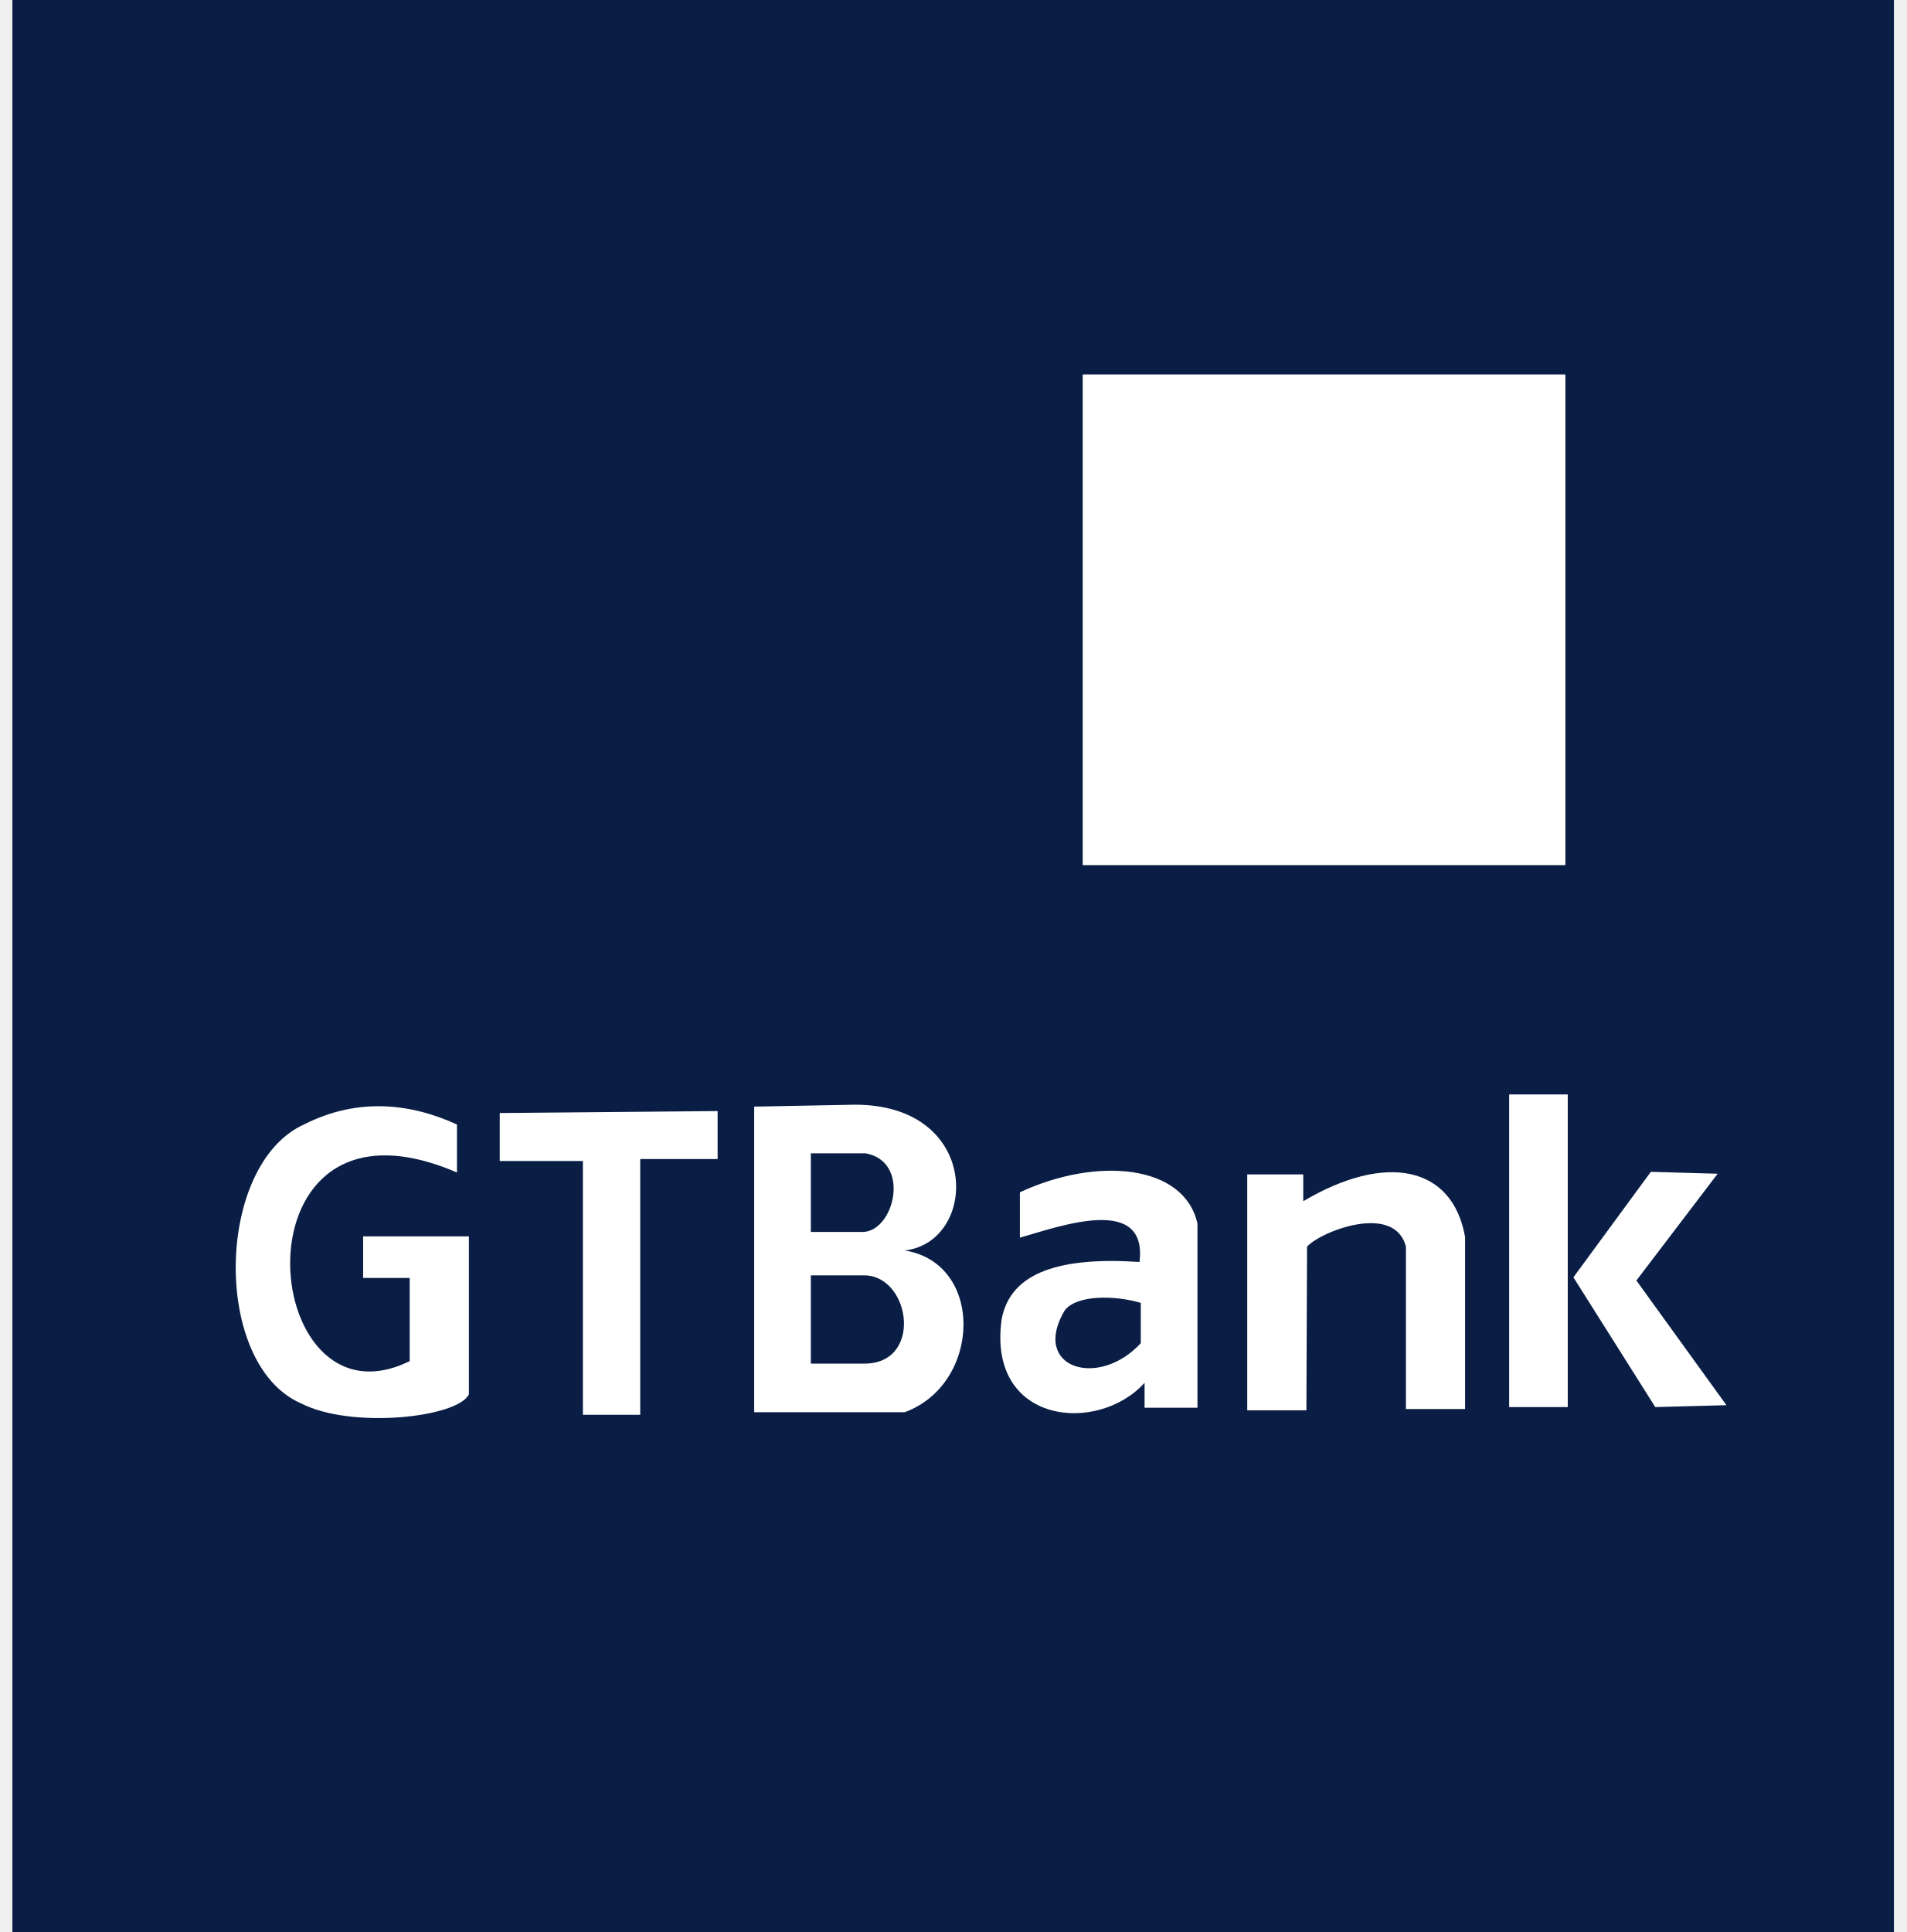
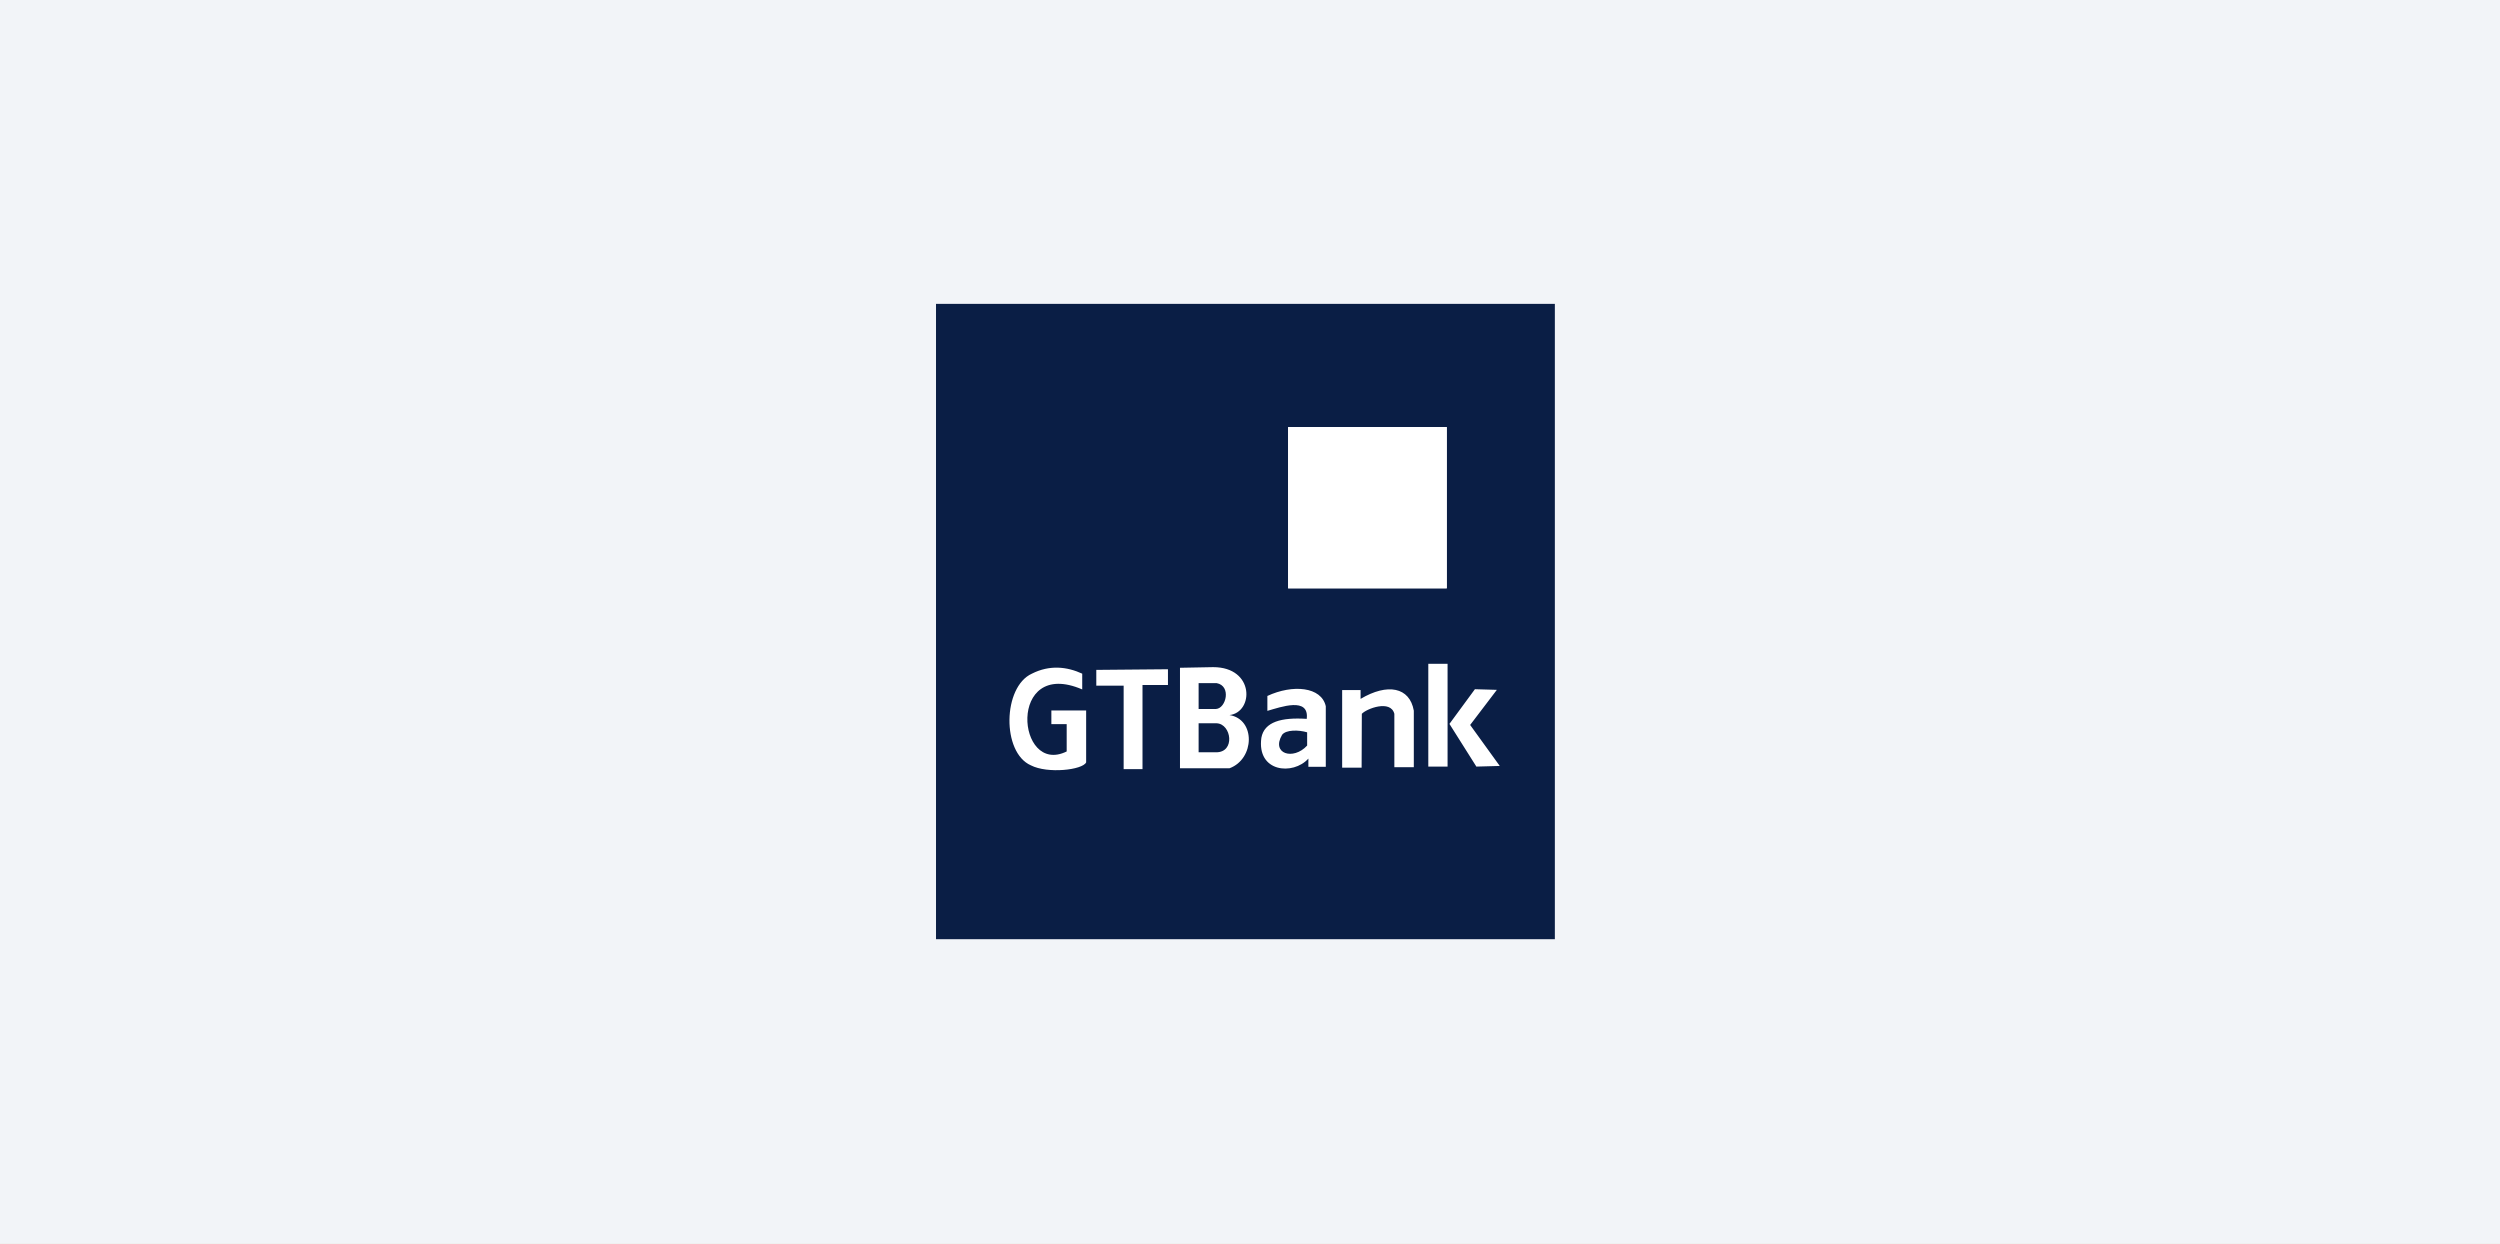
- <svg xmlns="http://www.w3.org/2000/svg" width="75" height="76" viewBox="0 0 75 76" fill="none">
-   <g clip-path="url(#clip0_7235_5960)">
-     <path fill-rule="evenodd" clip-rule="evenodd" d="M0.487 0H74.513V76H0.487V0Z" fill="#0A1E45" />
-     <path fill-rule="evenodd" clip-rule="evenodd" d="M42.604 14.736H61.581V34.026H42.604V14.736ZM19.662 43.783V45.67H22.933V55.654H25.188V45.594H28.233V43.707L19.662 43.784V43.783ZM17.978 46.123V44.235C16.169 43.406 14.088 43.155 11.958 44.235C8.464 45.82 8.339 53.667 11.834 55.201C13.841 56.233 18.026 55.754 18.448 54.848V48.636H14.287V50.272H16.119V53.542C10.099 56.509 8.984 42.249 17.978 46.123ZM31.901 50.171H34.056C35.84 50.247 36.311 53.667 33.982 53.641H31.901V50.171ZM31.901 45.368H34.056C35.84 45.695 35.196 48.386 33.982 48.461H31.901V45.368ZM29.672 43.532V55.553H35.593C38.615 54.446 38.74 49.694 35.593 49.19C38.491 48.864 38.64 43.456 33.636 43.456L29.672 43.532ZM40.126 46.902V48.687C41.711 48.234 45.155 46.977 44.832 49.643C41.81 49.442 39.754 49.995 39.407 51.905C38.838 56.031 43.198 56.433 45.031 54.396V55.377H47.112V48.134C46.592 45.794 43.149 45.493 40.126 46.902ZM41.884 51.555C42.355 50.925 43.867 50.95 44.882 51.252V52.837C43.223 54.647 40.548 53.818 41.885 51.554L41.884 51.555ZM51.423 49.04C51.969 48.436 54.867 47.304 55.313 49.04V55.427H57.641V48.662C57.145 45.845 54.494 45.342 51.274 47.254V46.197H49.07V55.478H51.398L51.423 49.04ZM64.949 46.097L61.903 50.246L65.124 55.351L67.923 55.276L64.381 50.372L67.577 46.172L64.951 46.097H64.949ZM59.376 43.053H61.68V55.351H59.375V43.054L59.376 43.053Z" fill="white" />
-     <path fill-rule="evenodd" clip-rule="evenodd" d="M42.605 14.736H61.581V34.026H42.605V14.736Z" fill="white" />
+ <svg xmlns="http://www.w3.org/2000/svg" width="181" height="90" viewBox="0 0 181 90" fill="none">
+   <rect width="181" height="90" fill="#F2F4F8" />
+   <g clip-path="url(#clip0_8973_58493)">
+     <g clip-path="url(#clip1_8973_58493)">
+       <path fill-rule="evenodd" clip-rule="evenodd" d="M67.767 22H112.572V68H67.767V22Z" fill="#0A1E45" />
+       <path fill-rule="evenodd" clip-rule="evenodd" d="M93.258 30.918H104.744V42.593H93.258V30.918ZM79.372 48.499V49.641H81.352V55.684H82.717V49.595H84.56V48.453L79.372 48.5V48.499ZM78.353 49.915V48.773C77.258 48.27 75.999 48.119 74.709 48.773C72.594 49.732 72.519 54.481 74.634 55.41C75.849 56.034 78.382 55.745 78.637 55.196V51.437H76.119V52.426H77.228V54.405C73.584 56.202 72.909 47.57 78.353 49.915ZM86.78 52.365H88.084C89.164 52.411 89.449 54.481 88.04 54.466H86.78V52.365ZM86.78 49.458H88.084C89.164 49.656 88.775 51.285 88.04 51.33H86.78V49.458ZM85.431 48.347V55.623H89.014C90.844 54.953 90.919 52.076 89.014 51.771C90.769 51.574 90.859 48.301 87.83 48.301L85.431 48.347ZM91.758 50.387V51.467C92.718 51.193 94.802 50.432 94.607 52.046C92.778 51.924 91.533 52.259 91.323 53.415C90.978 55.912 93.618 56.155 94.727 54.922V55.516H95.987V51.132C95.672 49.716 93.588 49.534 91.758 50.387ZM92.822 53.203C93.108 52.822 94.022 52.837 94.637 53.02V53.979C93.633 55.074 92.013 54.573 92.823 53.202L92.822 53.203ZM98.596 51.681C98.926 51.315 100.681 50.63 100.951 51.681V55.547H102.36V51.452C102.06 49.747 100.455 49.442 98.506 50.599V49.96H97.172V55.577H98.581L98.596 51.681ZM106.783 49.899L104.939 52.41L106.889 55.501L108.583 55.455L106.439 52.487L108.373 49.945L106.784 49.899H106.783ZM103.41 48.057H104.804V55.501H103.409V48.058L103.41 48.057Z" fill="white" />
+       <path fill-rule="evenodd" clip-rule="evenodd" d="M93.259 30.918H104.745V42.593H93.259V30.918Z" fill="white" />
+     </g>
  </g>
  <defs>
-     <clipPath id="clip0_7235_5960">
-       <rect width="74.026" height="76" fill="white" transform="translate(0.487305)" />
+     <clipPath id="clip0_8973_58493">
+       <rect width="46" height="46" fill="white" transform="translate(67 22)" />
+     </clipPath>
+     <clipPath id="clip1_8973_58493">
+       <rect width="44.805" height="46" fill="white" transform="translate(67.7666 22)" />
    </clipPath>
  </defs>
</svg>
